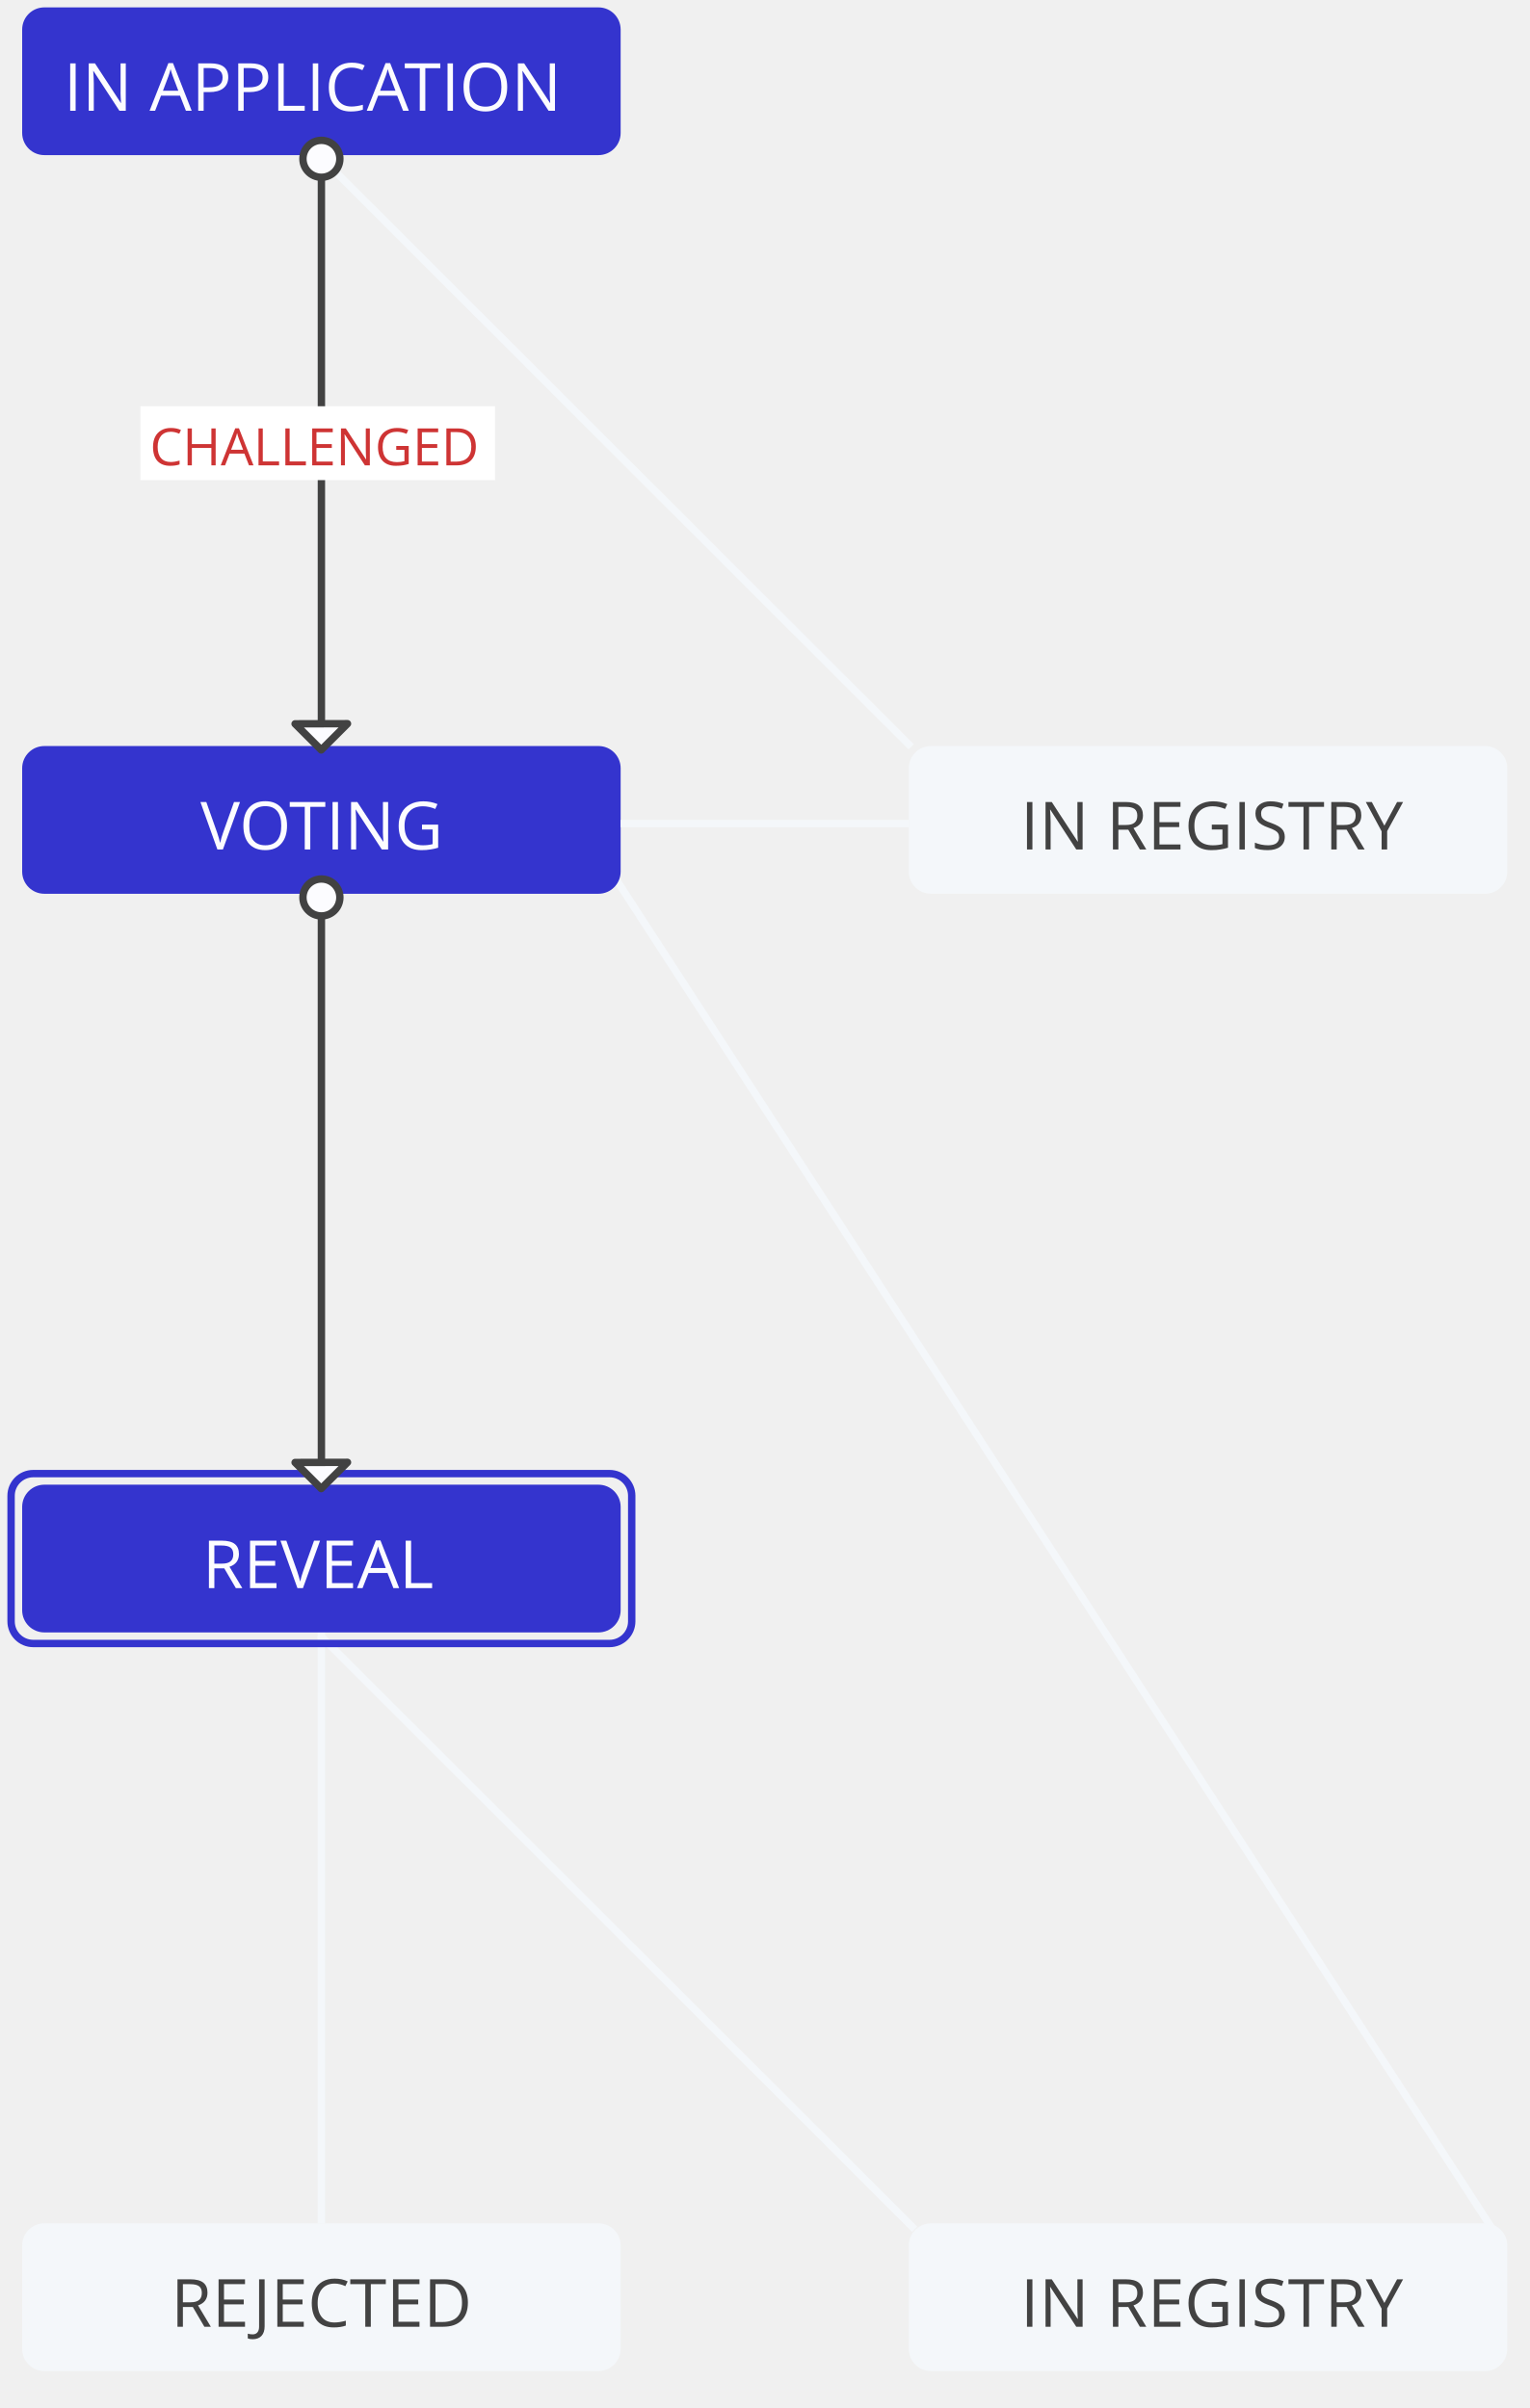
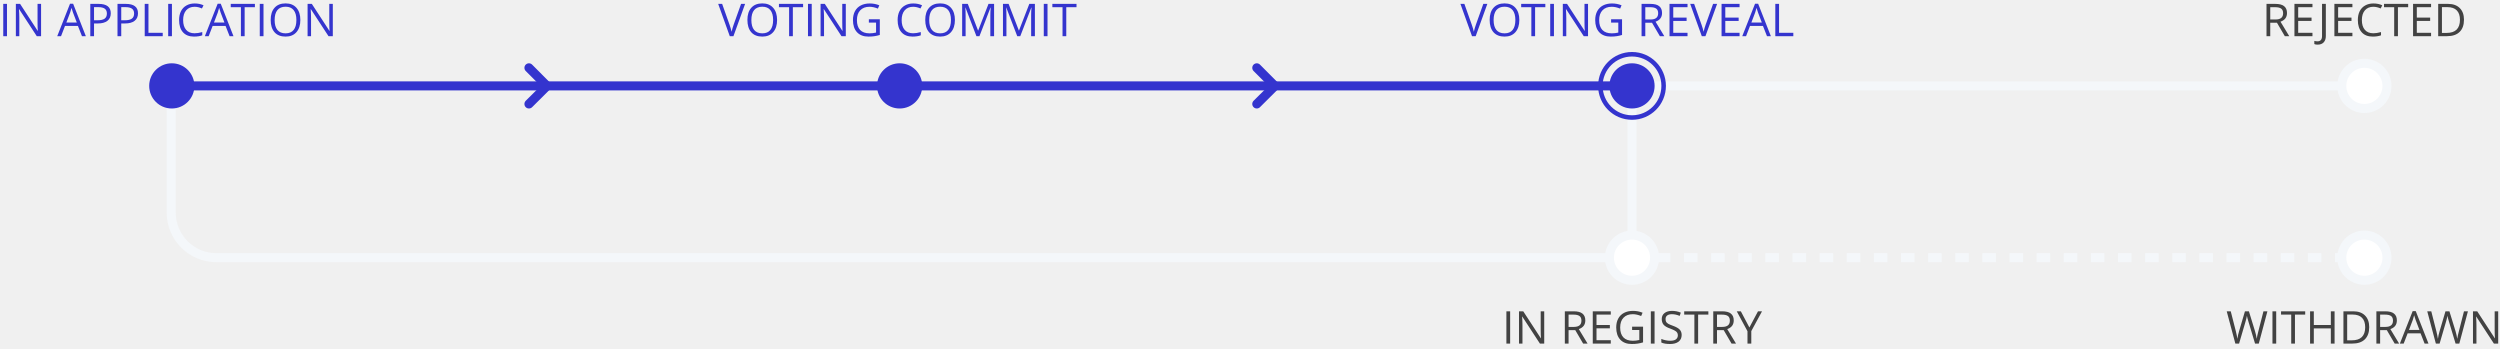
- <svg xmlns="http://www.w3.org/2000/svg" width="95%" height="95%" viewBox="0 0 207 326" version="1.1">
+ <svg xmlns="http://www.w3.org/2000/svg" width="553px" height="77px" viewBox="0 0 553 77" version="1.1">
  <defs />
  <g id="map_reveal" stroke="none" stroke-width="1" fill="none" fill-rule="evenodd">
-     <g id="Group-3" transform="translate(1, 1)">
-       <path d="M136.023,99.936 L147.46,319.06" id="Line" stroke="#F4F7FA" stroke-linecap="square" transform="translate(141.7414, 209.4982) rotate(-210) translate(-141.7414, -209.4982) " />
-       <path d="M42.5,19.5 L42.5,99.5" id="Line" stroke="#F4F7FA" stroke-linecap="square" />
-       <path d="M42.476,20.33 L122.319,100.103 L42.476,20.33 Z" id="Line" stroke="#F4F7FA" stroke-linecap="square" />
-       <path d="M82.492,204.12 L82.542,316.985" id="Line" stroke="#F4F7FA" stroke-linecap="square" transform="translate(82.51718, 260.5525) rotate(-45) translate(-82.51718, -260.5525) " />
-       <path d="M42.5,219.5 L42.5,299.5" id="Line" stroke="#F4F7FA" stroke-linecap="square" />
-       <rect id="Rectangle-11" fill="#3434CE" x="2" y="0" width="81" height="20" rx="3" />
-       <text id="IN-APPLICATION" font-family="Open Sans, sans-serif" font-size="9" font-weight="500" fill="#FCFCFF">
-         <tspan x="7.61" y="14">IN APPLICATION</tspan>
-       </text>
-       <rect id="Rectangle-11-Copy" fill="#3434CE" x="2" y="100" width="81" height="20" rx="3" />
-       <text id="VOTING" font-family="Open Sans, sans-serif" font-size="9" font-weight="500" fill="#FCFCFF">
-         <tspan x="26.125" y="114">VOTING</tspan>
-       </text>
-       <rect id="Rectangle-11-Copy-2" fill="#3434CE" x="2" y="200" width="81" height="20" rx="3" />
-       <rect id="Rectangle-11-Copy-6" stroke="#3434CE" x="0.5" y="198.5" width="84" height="23" rx="3" />
-       <text id="REVEAL" font-family="Open Sans, sans-serif" font-size="9" font-weight="500" fill="#FCFCFF">
-         <tspan x="26.387" y="214">REVEAL</tspan>
-       </text>
-       <rect id="Rectangle-11-Copy-3" fill="#F4F7FA" x="2" y="300" width="81" height="20" rx="3" />
-       <text id="REJECTED" font-family="Open Sans, sans-serif" font-size="9" font-weight="normal" fill="#424242">
-         <tspan x="22.129" y="314">REJECTED</tspan>
-       </text>
-       <rect id="Rectangle-11-Copy-5" fill="#F4F7FA" x="122" y="300" width="81" height="20" rx="3" />
-       <text id="IN-REGISTRY" font-family="Open Sans, sans-serif" font-size="9" font-weight="normal" fill="#424242">
-         <tspan x="137.107" y="314">IN REGISTRY</tspan>
-       </text>
-       <rect id="Rectangle-11-Copy-4" fill="#F4F7FA" x="122" y="100" width="81" height="20" rx="3" />
-       <text id="IN-REGISTRY" font-family="Open Sans, sans-serif" font-size="9" font-weight="normal" fill="#424242">
-         <tspan x="137.107" y="114">IN REGISTRY</tspan>
-       </text>
-       <path d="M102.5,92.487 L102.5,130.5" id="Line" stroke="#F4F7FA" stroke-linecap="square" transform="translate(103, 111) rotate(-270) translate(-103, -111) " />
-       <g id="Group" transform="translate(38, 18)" stroke="#424242">
-         <path d="M4.5,1.5 L4.5,81.5" id="Line" stroke-linecap="square" />
-         <circle id="Oval-2" fill="#FCFCFF" cx="4.5" cy="2.5" r="2.5" />
-         <polygon id="Path-4" fill="#FCFCFF" stroke-linecap="round" stroke-linejoin="round" points="8.032 78.973 4.475 82.531 0.937 78.993" />
-       </g>
-       <g id="Group-4" transform="translate(18, 54)">
-         <rect id="Rectangle-12" fill="#FFFFFF" x="0" y="0" width="48" height="10" />
-         <text id="CHALLENGED" font-family="Open Sans, sans-serif" font-size="7" font-weight="500" fill="#CE3434">
-           <tspan x="1.288" y="8">CHALLENGED</tspan>
-         </text>
-       </g>
-       <g id="Group-2" transform="translate(38, 118)" stroke="#424242">
-         <path d="M4.5,1.5 L4.5,81.5" id="Line" stroke-linecap="square" />
-         <circle id="Oval-2" fill="#FCFCFF" cx="4.5" cy="2.5" r="2.5" />
-         <polygon id="Path-4" fill="#FCFCFF" stroke-linecap="round" stroke-linejoin="round" points="8.032 78.973 4.475 82.531 0.937 78.993" />
-       </g>
-     </g>
+     <path d="M37.869,19.079 L37.869,47 C37.869,52.523 42.346,57 47.869,57 L361,57" id="Path-2" stroke="#F4F7FA" stroke-width="2" />
+     <path d="M38,19 L199.501,19" id="Line-2" stroke="#3434CE" stroke-width="2" stroke-linecap="square" />
+     <path d="M198.499,19 L361.501,19" id="Line-2" stroke="#3434CE" stroke-width="2" stroke-linecap="square" />
+     <path d="M360.499,19 L522.5,19" id="Line-2" stroke="#F4F7FA" stroke-width="2" stroke-linecap="square" />
+     <path d="M361,19 L361,58" id="Line-2" stroke="#F4F7FA" stroke-width="2" stroke-linecap="square" />
+     <path d="M361.499,57 L522.504,57" id="Line-2" stroke="#F4F7FA" stroke-width="2" stroke-linecap="square" stroke-dasharray="1,5" />
+     <circle id="Oval" fill="#3434CE" cx="38" cy="19" r="5" />
+     <circle id="Oval-Copy" fill="#3434CE" cx="199" cy="19" r="5" />
+     <circle id="Oval-Copy-2" fill="#3434CE" cx="361" cy="19" r="5" />
+     <circle id="Oval-Copy-2" stroke="#3434CE" cx="361" cy="19" r="7" />
+     <circle id="Oval-Copy-2" stroke="#F4F7FA" stroke-width="2" fill="#FFFFFF" cx="361" cy="57" r="5" />
+     <circle id="Oval-Copy-3" stroke="#F4F7FA" stroke-width="2" fill="#FFFFFF" cx="523" cy="19" r="5" />
+     <circle id="Oval-Copy-3" stroke="#F4F7FA" stroke-width="2" fill="#FFFFFF" cx="523" cy="57" r="5" />
+     <text id="IN-APPLICATION" font-family="Open Sans, sans-serif" font-size="10" font-weight="500" fill="#3434CE">
+       <tspan x="-0.267" y="8">IN APPLICATION</tspan>
+     </text>
+     <text id="VOTING-COMMIT" font-family="Open Sans, sans-serif" font-size="10" font-weight="500" fill="#3434CE">
+       <tspan x="158.863" y="8">VOTING COMMIT</tspan>
+     </text>
+     <text id="VOTING-REVEAL" font-family="Open Sans, sans-serif" font-size="10" font-weight="500" fill="#3434CE">
+       <tspan x="323.048" y="8">VOTING REVEAL</tspan>
+     </text>
+     <text id="IN-REGISTRY" font-family="Open Sans, sans-serif" font-size="10" font-weight="normal" fill="#424242">
+       <tspan x="332.23" y="76">IN REGISTRY</tspan>
+     </text>
+     <text id="WITHDRAWN" font-family="Open Sans, sans-serif" font-size="10" font-weight="normal" fill="#424242">
+       <tspan x="492.424" y="76">WITHDRAWN</tspan>
+     </text>
+     <text id="REJECTED" font-family="Open Sans, sans-serif" font-size="10" font-weight="normal" fill="#424242">
+       <tspan x="500.366" y="8">REJECTED</tspan>
+     </text>
+     <polyline id="Path-3" stroke="#3434CE" stroke-width="2" stroke-linecap="round" stroke-linejoin="round" transform="translate(119, 19) rotate(-270) translate(-119, -19) " points="115 21 119.019 17 123 21" />
+     <polyline id="Path-3-Copy" stroke="#3434CE" stroke-width="2" stroke-linecap="round" stroke-linejoin="round" transform="translate(280, 19) rotate(-270) translate(-280, -19) " points="276 21 280.019 17 284 21" />
  </g>
</svg>
